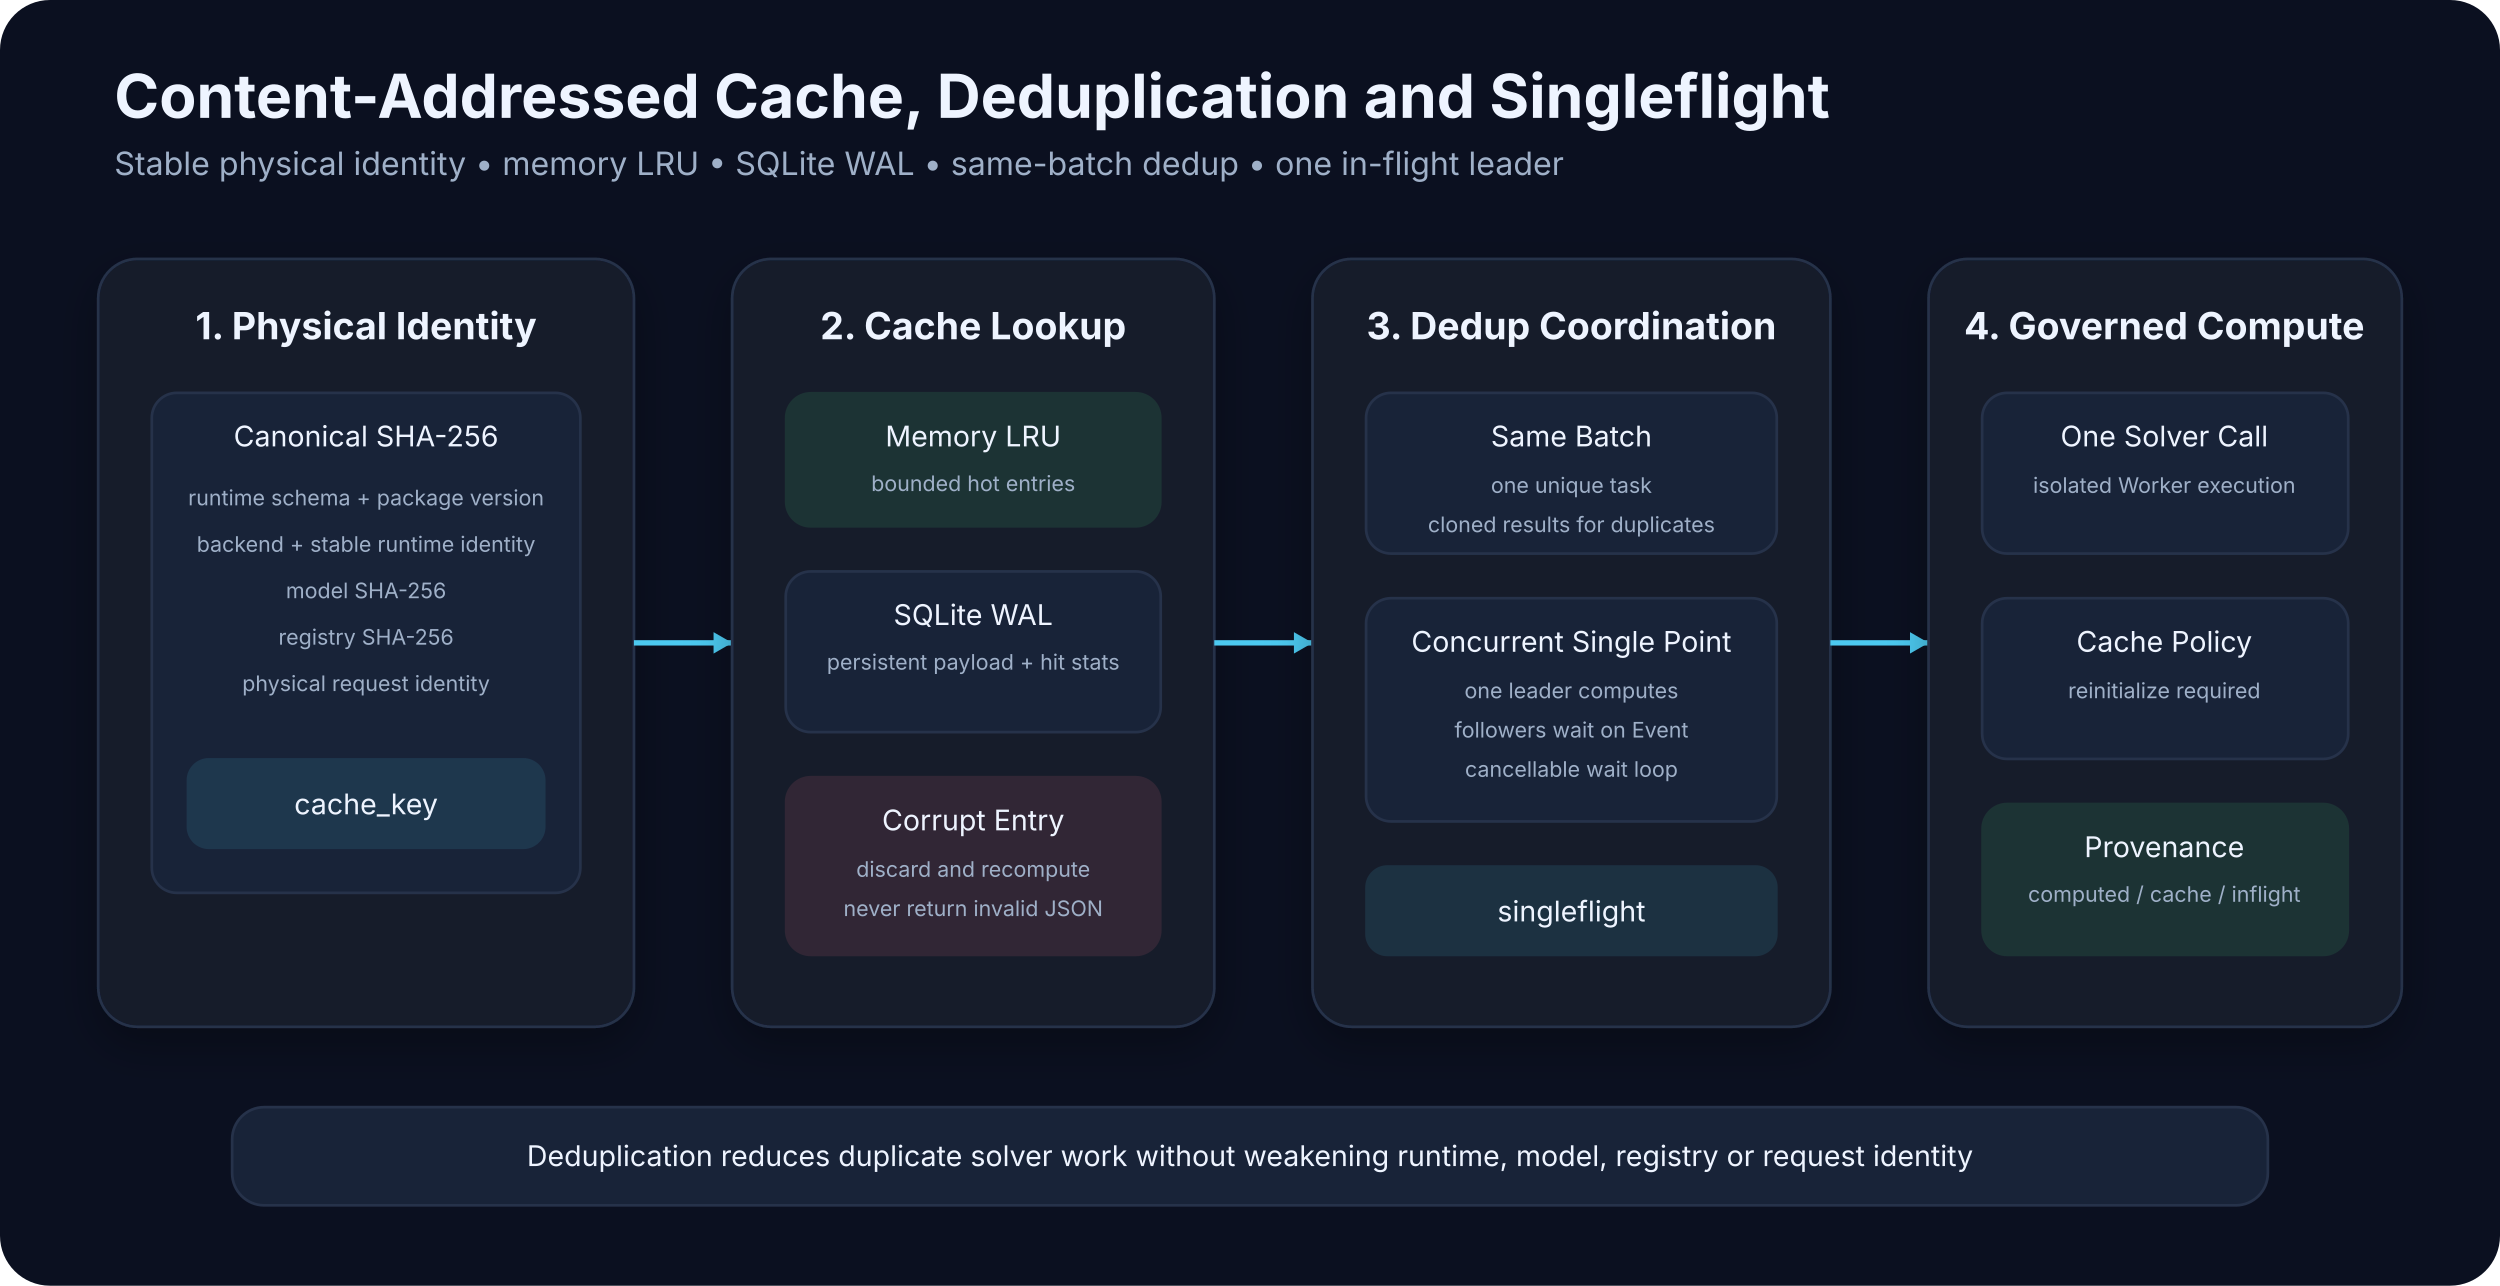
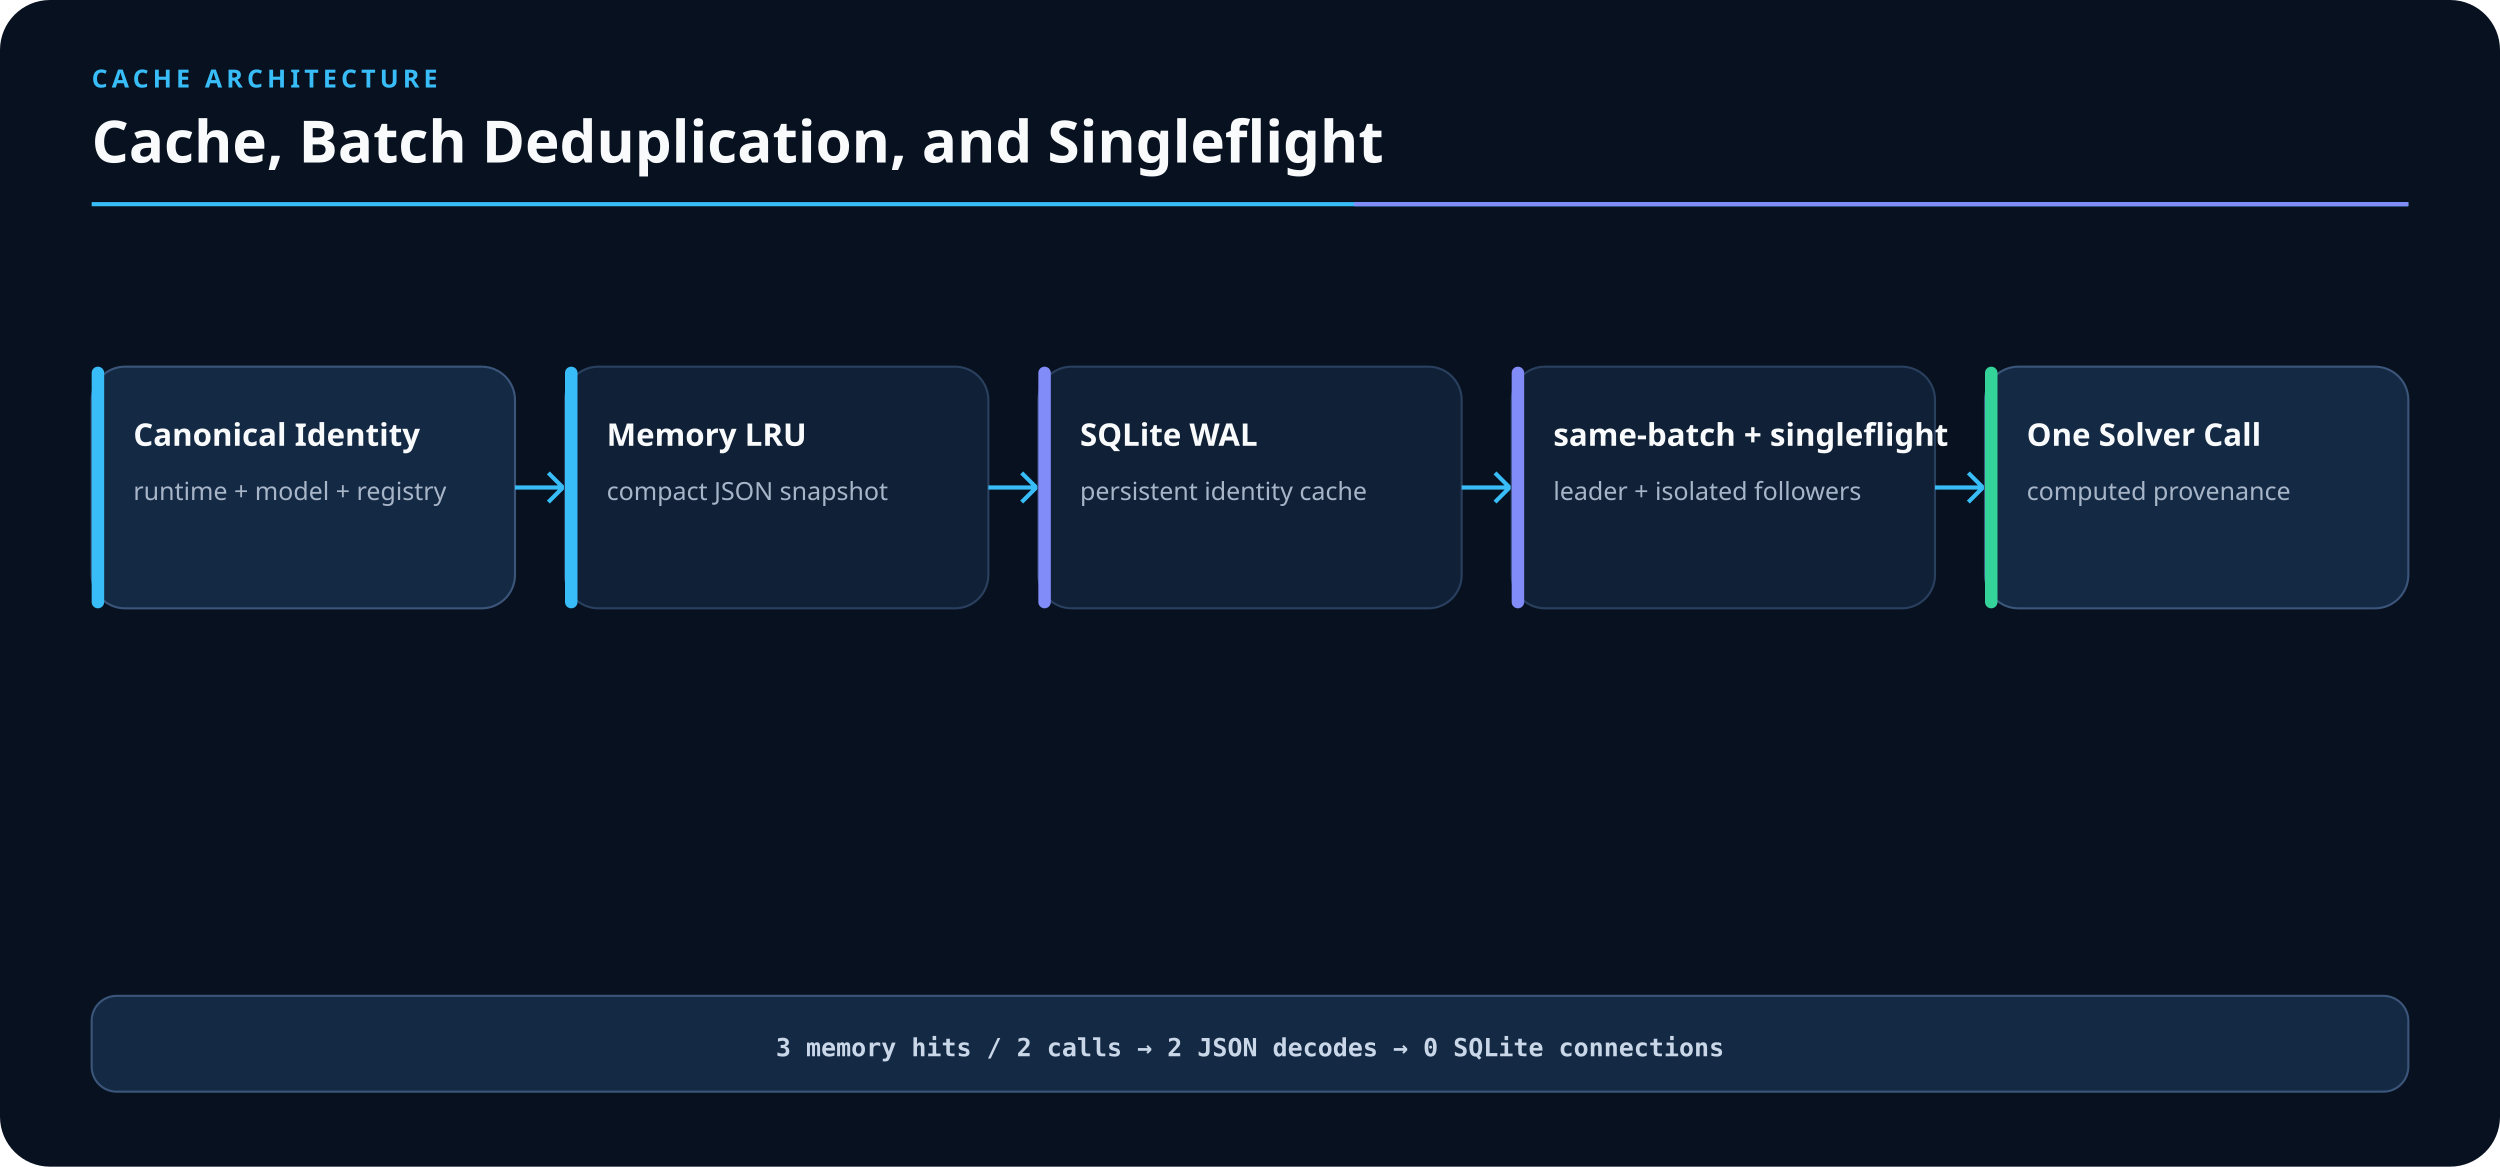
- <svg xmlns="http://www.w3.org/2000/svg" width="1400" height="720" viewBox="0 0 1400 720" role="img" aria-labelledby="cache-title cache-desc">
-   <rect width="1400" height="720" rx="28" fill="#0b1020" />
-   <defs>
-     <filter id="cache-shadow" x="-20%" y="-20%" width="140%" height="140%">
-       <feDropShadow dx="0" dy="10" stdDeviation="12" flood-color="#000" flood-opacity=".28" />
-     </filter>
-     <style>text{font-family:Inter,Segoe UI,Arial,sans-serif}.title{fill:#eef4ff;font-size:34px;font-weight:750}.sub{fill:#9fb0c8;font-size:18px}.h{fill:#eef4ff;font-size:21px;font-weight:700}.b{fill:#eef4ff;font-size:16px}.small{fill:#9fb0c8;font-size:12px}.panel{fill:#131a2b;stroke:#26324a;stroke-width:1.5}.panel2{fill:#182338;stroke:#26324a;stroke-width:1.5}</style>
-   </defs>
-   <text x="64" y="66" class="title">Content-Addressed Cache, Deduplication and Singleflight</text>
-   <text x="64" y="98" class="sub">Stable physical identity • memory LRU • SQLite WAL • same-batch dedup • one in-flight leader</text>
-   <rect x="55" y="145" width="300" height="430" rx="22" class="panel" filter="url(#cache-shadow)" />
-   <text x="205" y="190" class="h" text-anchor="middle">1. Physical Identity</text>
-   <rect x="85" y="220" width="240" height="280" rx="14" class="panel2" />
-   <text x="205" y="250" class="b" text-anchor="middle">Canonical SHA-256</text>
-   <text x="205" y="283" class="small" text-anchor="middle">runtime schema + package version</text>
-   <text x="205" y="309" class="small" text-anchor="middle">backend + stable runtime identity</text>
-   <text x="205" y="335" class="small" text-anchor="middle">model SHA-256</text>
-   <text x="205" y="361" class="small" text-anchor="middle">registry SHA-256</text>
-   <text x="205" y="387" class="small" text-anchor="middle">physical request identity</text>
-   <rect x="105" y="425" width="200" height="50" rx="12" fill="#4cc9f0" opacity=".12" stroke="#4cc9f0" />
-   <text x="205" y="456" class="b" text-anchor="middle">cache_key</text>
-   <line x1="355" y1="360" x2="410" y2="360" stroke="#4cc9f0" stroke-width="3" />
-   <polygon points="410,360 399.6,366 399.6,354" fill="#4cc9f0" />
-   <rect x="410" y="145" width="270" height="430" rx="22" class="panel" filter="url(#cache-shadow)" />
-   <text x="545" y="190" class="h" text-anchor="middle">2. Cache Lookup</text>
-   <rect x="440" y="220" width="210" height="75" rx="14" fill="#4ade80" opacity=".12" stroke="#4ade80" />
-   <text x="545" y="250" class="b" text-anchor="middle">Memory LRU</text>
-   <text x="545" y="275" class="small" text-anchor="middle">bounded hot entries</text>
-   <rect x="440" y="320" width="210" height="90" rx="14" class="panel2" />
-   <text x="545" y="350" class="b" text-anchor="middle">SQLite WAL</text>
-   <text x="545" y="375" class="small" text-anchor="middle">persistent payload + hit stats</text>
-   <rect x="440" y="435" width="210" height="100" rx="14" fill="#fb7185" opacity=".12" stroke="#fb7185" />
-   <text x="545" y="465" class="b" text-anchor="middle">Corrupt Entry</text>
-   <text x="545" y="491" class="small" text-anchor="middle">discard and recompute</text>
-   <text x="545" y="513" class="small" text-anchor="middle">never return invalid JSON</text>
-   <line x1="680" y1="360" x2="735" y2="360" stroke="#4cc9f0" stroke-width="3" />
-   <polygon points="735,360 724.6,366 724.6,354" fill="#4cc9f0" />
-   <rect x="735" y="145" width="290" height="430" rx="22" class="panel" filter="url(#cache-shadow)" />
-   <text x="880" y="190" class="h" text-anchor="middle">3. Dedup Coordination</text>
-   <rect x="765" y="220" width="230" height="90" rx="14" class="panel2" />
-   <text x="880" y="250" class="b" text-anchor="middle">Same Batch</text>
-   <text x="880" y="276" class="small" text-anchor="middle">one unique task</text>
-   <text x="880" y="298" class="small" text-anchor="middle">cloned results for duplicates</text>
-   <rect x="765" y="335" width="230" height="125" rx="14" class="panel2" />
-   <text x="880" y="365" class="b" text-anchor="middle">Concurrent Single Point</text>
-   <text x="880" y="391" class="small" text-anchor="middle">one leader computes</text>
-   <text x="880" y="413" class="small" text-anchor="middle">followers wait on Event</text>
-   <text x="880" y="435" class="small" text-anchor="middle">cancellable wait loop</text>
-   <rect x="765" y="485" width="230" height="50" rx="12" fill="#4cc9f0" opacity=".12" stroke="#4cc9f0" />
-   <text x="880" y="516" class="b" text-anchor="middle">singleflight</text>
-   <line x1="1025" y1="360" x2="1080" y2="360" stroke="#4cc9f0" stroke-width="3" />
-   <polygon points="1080,360 1069.6,366 1069.6,354" fill="#4cc9f0" />
-   <rect x="1080" y="145" width="265" height="430" rx="22" class="panel" filter="url(#cache-shadow)" />
-   <text x="1212" y="190" class="h" text-anchor="middle">4. Governed Compute</text>
-   <rect x="1110" y="220" width="205" height="90" rx="14" class="panel2" />
-   <text x="1212" y="250" class="b" text-anchor="middle">One Solver Call</text>
-   <text x="1212" y="276" class="small" text-anchor="middle">isolated Worker execution</text>
-   <rect x="1110" y="335" width="205" height="90" rx="14" class="panel2" />
-   <text x="1212" y="365" class="b" text-anchor="middle">Cache Policy</text>
-   <text x="1212" y="391" class="small" text-anchor="middle">reinitialize required</text>
-   <rect x="1110" y="450" width="205" height="85" rx="14" fill="#4ade80" opacity=".12" stroke="#4ade80" />
-   <text x="1212" y="480" class="b" text-anchor="middle">Provenance</text>
-   <text x="1212" y="505" class="small" text-anchor="middle">computed / cache / inflight</text>
-   <rect x="130" y="620" width="1140" height="55" rx="18" class="panel2" />
-   <text x="700" y="653" class="b" text-anchor="middle">Deduplication reduces duplicate solver work without weakening runtime, model, registry or request identity</text>
+ <svg xmlns="http://www.w3.org/2000/svg" viewBox="0 0 1200 560" role="img" aria-labelledby="title desc">
+   <style>.h{font:700 28px system-ui,sans-serif;fill:#F8FAFC}.e{font:700 12px system-ui,sans-serif;fill:#38BDF8;letter-spacing:2px}.l{font:650 15px system-ui,sans-serif;fill:#F8FAFC}.s{font:500 12px system-ui,sans-serif;fill:#A7B5C8}.m{font:600 12px monospace;fill:#C9D7E8}.c{fill:#102036;stroke:#2A405F}.d{fill:#142944;stroke:#3B567A}</style>
+   <rect width="1200" height="560" rx="24" fill="#07111F" />
+   <text x="44" y="42" class="e">CACHE ARCHITECTURE</text>
+   <text x="44" y="78" class="h">Cache, Batch Deduplication, and Singleflight</text>
+   <path d="M44 98H1156" stroke="#38BDF8" stroke-width="2" />
+   <path d="M650 98H1156" stroke="#818CF8" stroke-width="2" />
+   <rect x="44.0" y="176" width="203.2" height="116" rx="16" class="d" />
+   <rect x="44.0" y="176" width="6" height="116" rx="3" fill="#38BDF8" />
+   <text x="64.0" y="214" class="l">Canonical Identity</text>
+   <text x="64.0" y="240" class="s">runtime + model + registry</text>
+   <path d="M247.2 234.0h23m-7-7 7 7-7 7" fill="none" stroke="#38BDF8" stroke-width="2" />
+   <rect x="271.2" y="176" width="203.2" height="116" rx="16" class="c" />
+   <rect x="271.2" y="176" width="6" height="116" rx="3" fill="#38BDF8" />
+   <text x="291.2" y="214" class="l">Memory LRU</text>
+   <text x="291.2" y="240" class="s">compact JSON snapshot</text>
+   <path d="M474.4 234.0h23m-7-7 7 7-7 7" fill="none" stroke="#38BDF8" stroke-width="2" />
+   <rect x="498.4" y="176" width="203.2" height="116" rx="16" class="c" />
+   <rect x="498.4" y="176" width="6" height="116" rx="3" fill="#818CF8" />
+   <text x="518.4" y="214" class="l">SQLite WAL</text>
+   <text x="518.4" y="240" class="s">persistent identity cache</text>
+   <path d="M701.6 234.0h23m-7-7 7 7-7 7" fill="none" stroke="#38BDF8" stroke-width="2" />
+   <rect x="725.6" y="176" width="203.2" height="116" rx="16" class="c" />
+   <rect x="725.6" y="176" width="6" height="116" rx="3" fill="#818CF8" />
+   <text x="745.6" y="214" class="l">same-batch + singleflight</text>
+   <text x="745.6" y="240" class="s">leader + isolated followers</text>
+   <path d="M928.8 234.0h23m-7-7 7 7-7 7" fill="none" stroke="#38BDF8" stroke-width="2" />
+   <rect x="952.8" y="176" width="203.2" height="116" rx="16" class="d" />
+   <rect x="952.8" y="176" width="6" height="116" rx="3" fill="#34D399" />
+   <text x="972.8" y="214" class="l">One Solver Call</text>
+   <text x="972.8" y="240" class="s">computed provenance</text>
+   <rect x="44" y="478" width="1112" height="46" rx="12" class="d" />
+   <text x="600" y="507" class="m" text-anchor="middle">3 memory hits / 2 calls → 2 JSON decodes → 0 SQLite connections</text>
</svg>
